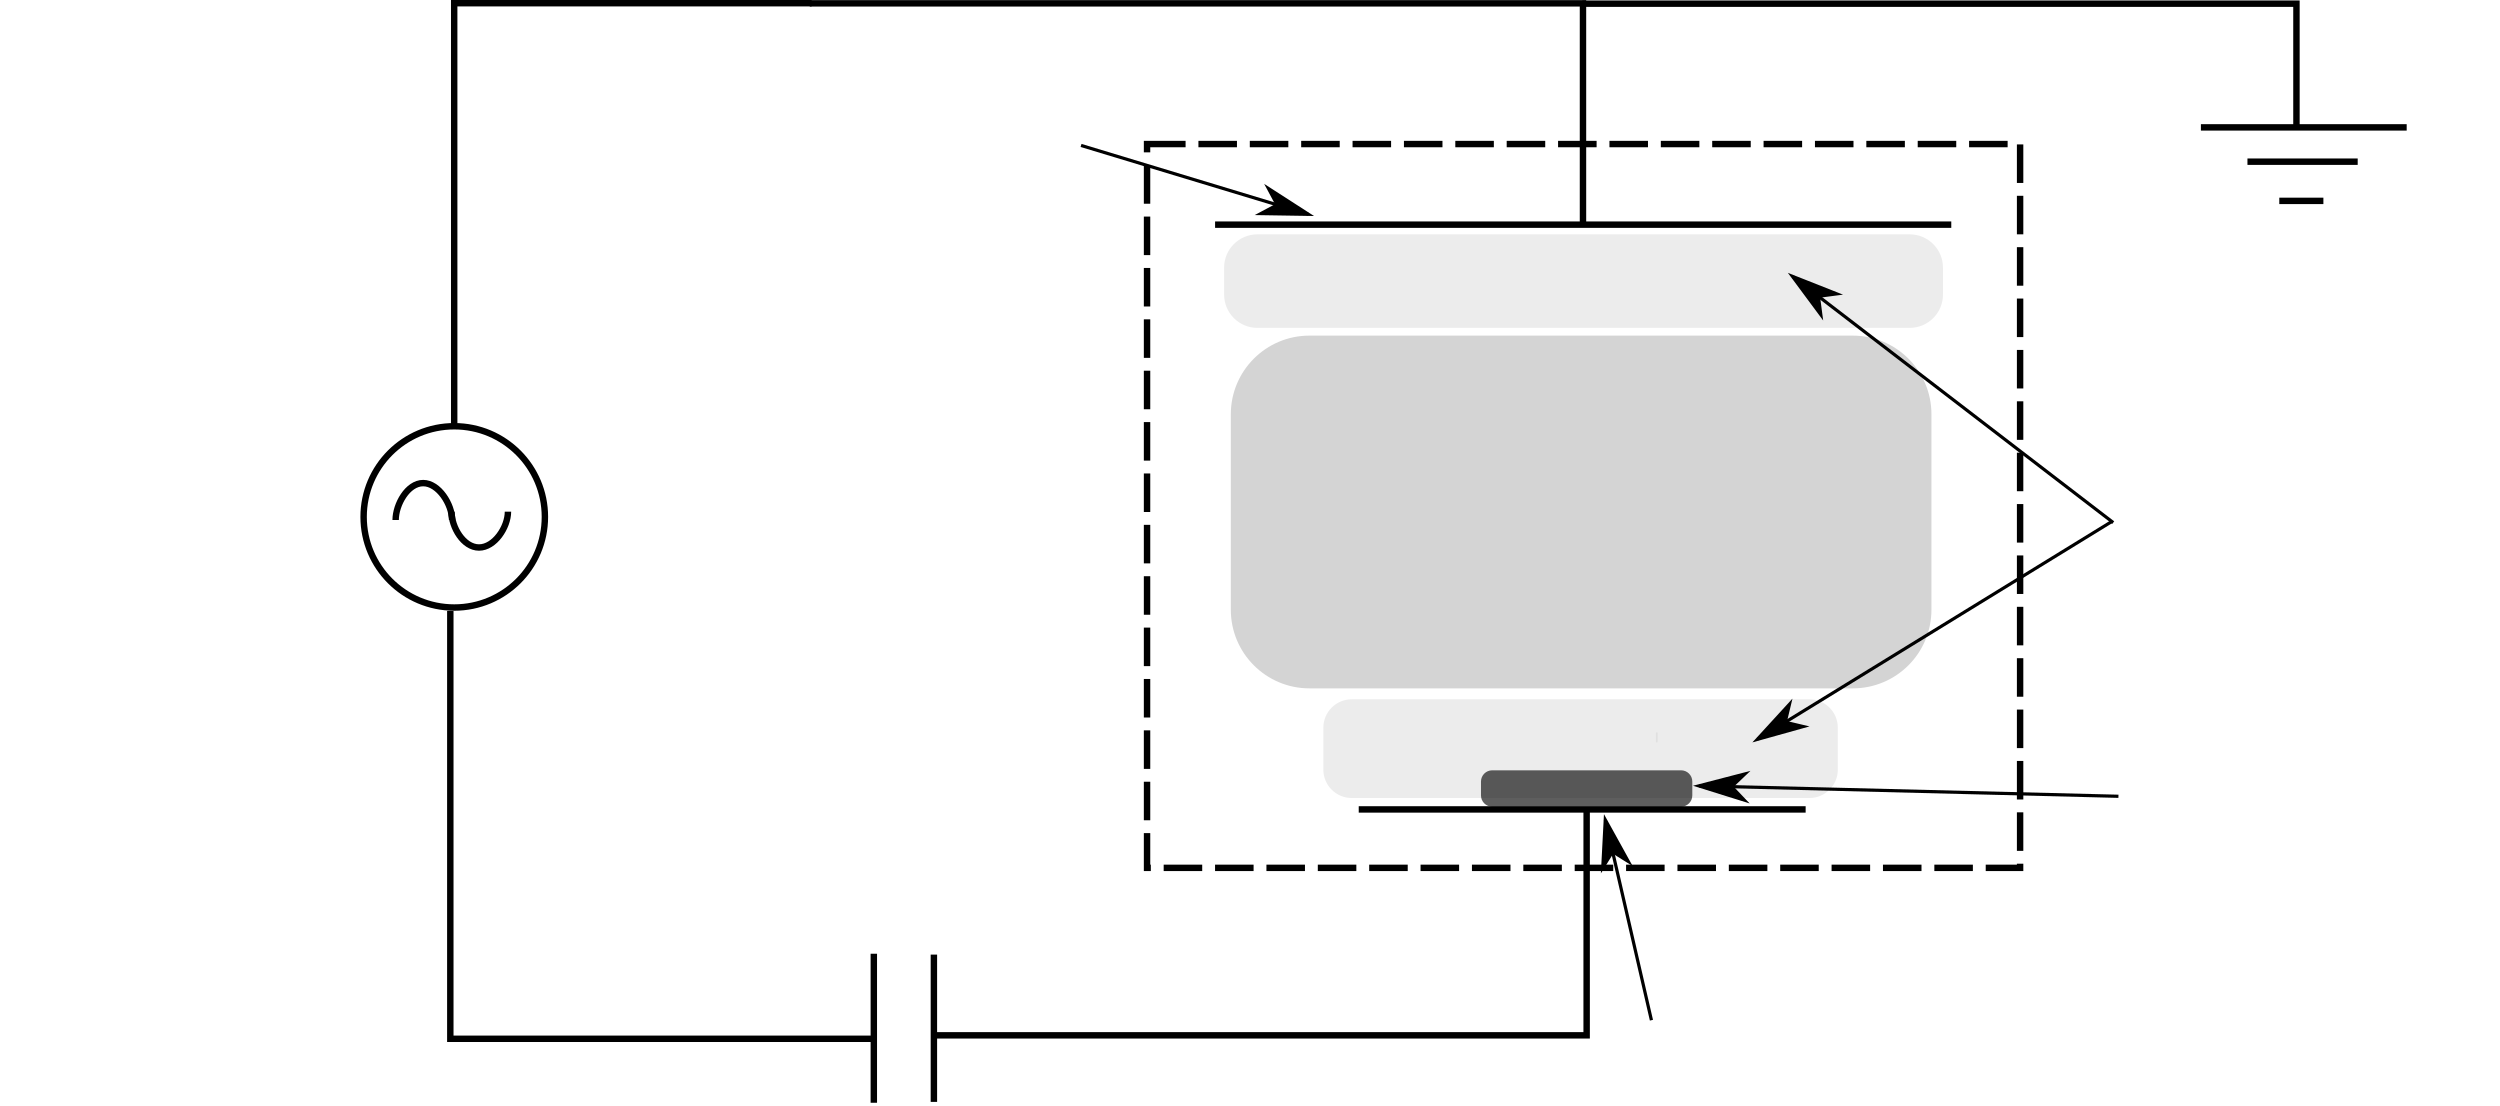
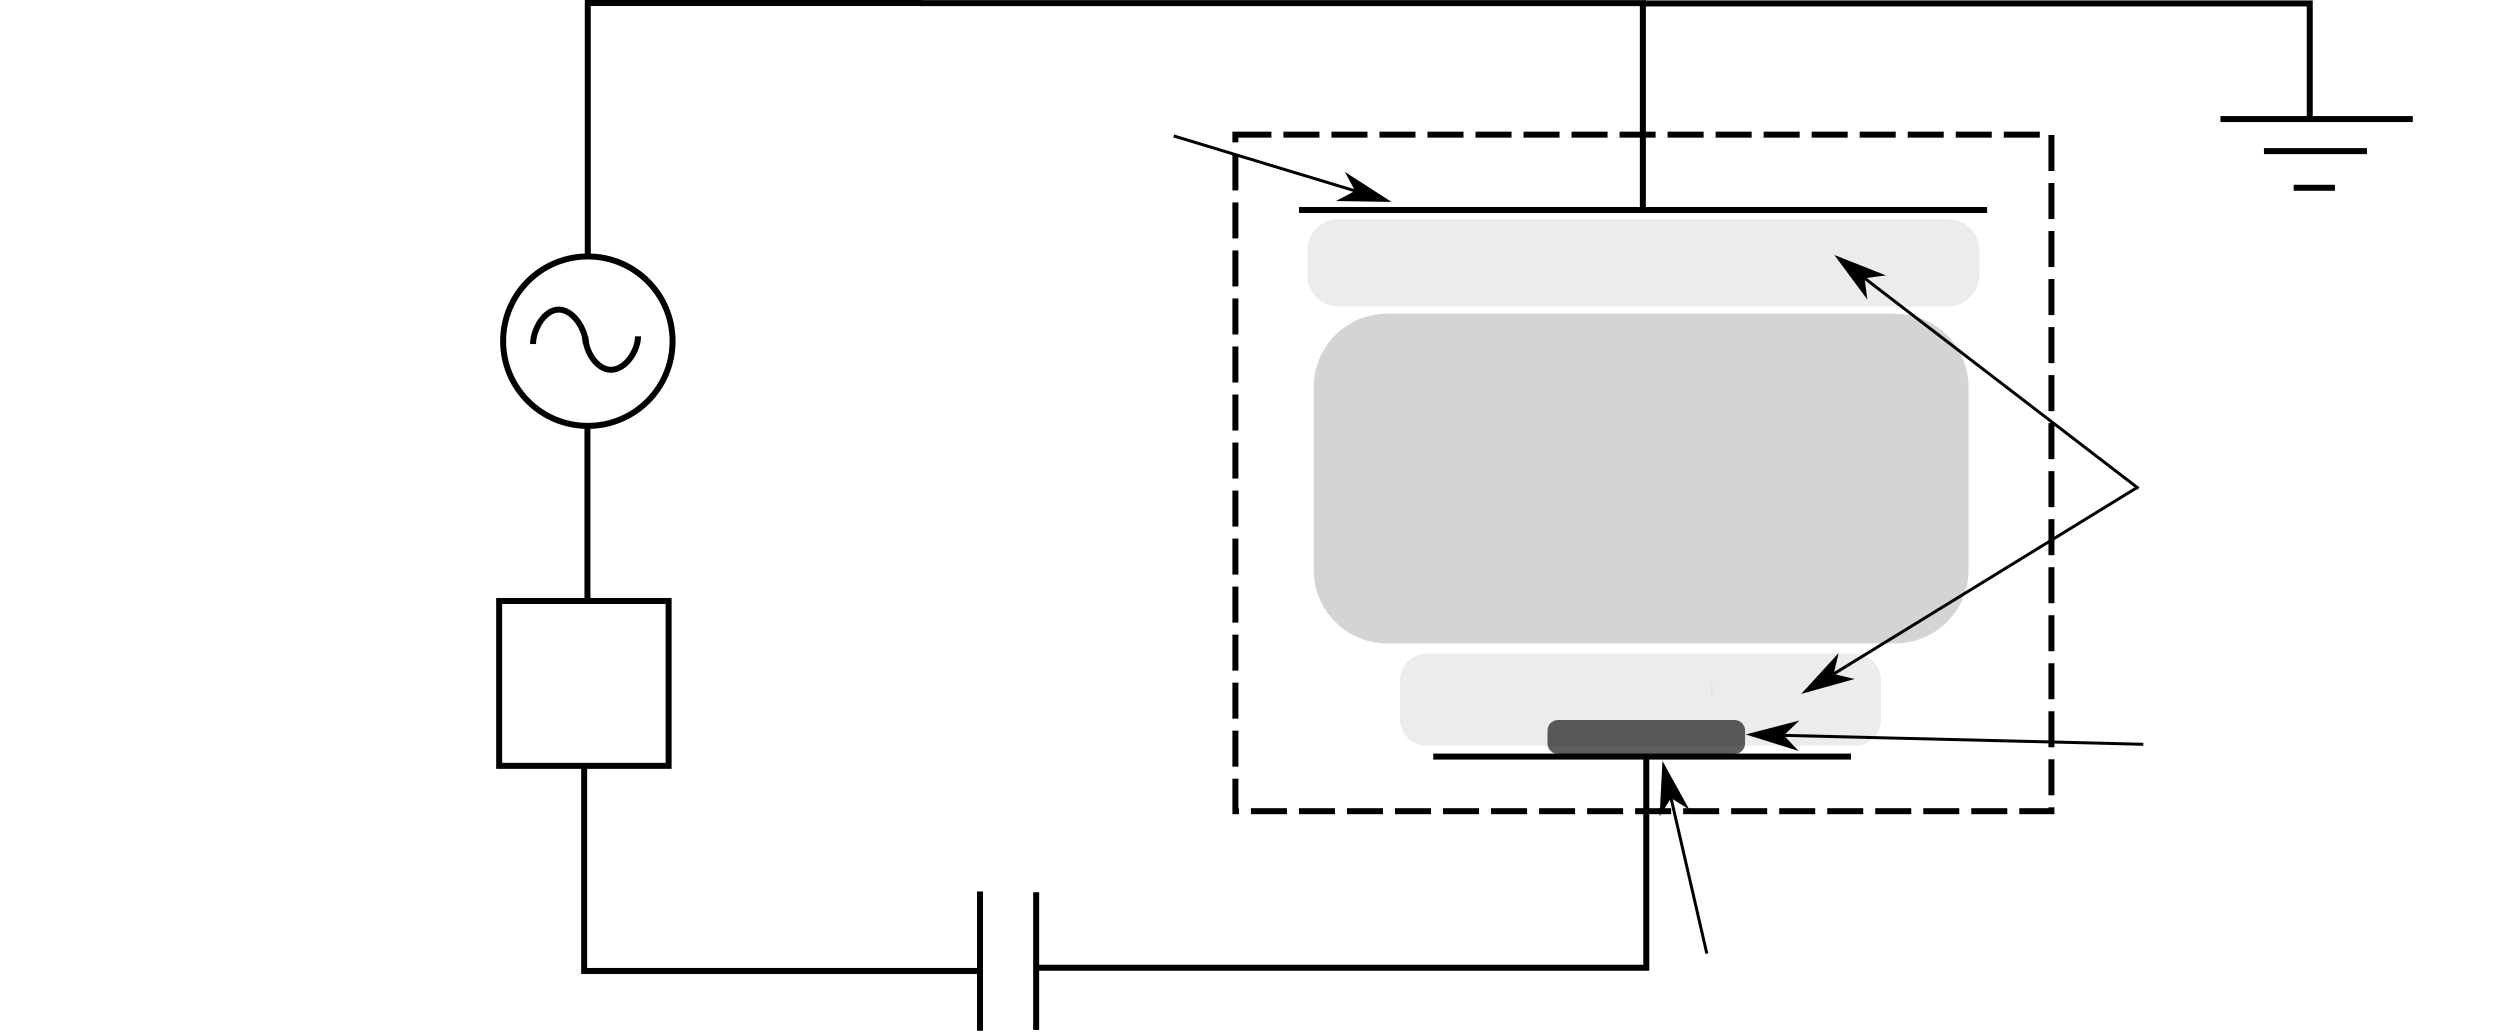
- <svg xmlns="http://www.w3.org/2000/svg" xmlns:ns1="http://www.openswatchbook.org/uri/2009/osb" id="svg2" version="1.1" width="778.547" height="344.419">
+ <svg xmlns="http://www.w3.org/2000/svg" xmlns:ns1="http://www.openswatchbook.org/uri/2009/osb" id="svg2" version="1.1" width="832.937" height="344.419">
  <defs id="defs6">
    <marker orient="auto" refY="0" refX="0" id="Arrow1Lend" style="overflow:visible">
      <path id="path5599" d="M 0,0 5,-5 -12.5,0 5,5 0,0 z" style="fill-rule:evenodd;stroke:#000000;stroke-width:1pt" transform="matrix(-0.8,0,0,-0.8,-10,0)" />
    </marker>
    <marker orient="auto" refY="0" refX="0" id="Arrow1Lstart" style="overflow:visible">
      <path id="path5596" d="M 0,0 5,-5 -12.5,0 5,5 0,0 z" style="fill-rule:evenodd;stroke:#000000;stroke-width:1pt" transform="matrix(0.8,0,0,0.8,10,0)" />
    </marker>
    <linearGradient id="linearGradient5330" ns1:paint="solid">
      <stop style="stop-color:#000000;stop-opacity:1;" offset="0" id="stop5332" />
    </linearGradient>
  </defs>
-   <path style="fill:none;stroke:#000000;stroke-width:2;stroke-linecap:butt;stroke-linejoin:miter;stroke-miterlimit:4;stroke-opacity:1;stroke-dasharray:none" d="m 562.31,252.071 -139.176,0" id="path2987" />
-   <path style="fill:none;stroke:#000000;stroke-width:2;stroke-linecap:butt;stroke-linejoin:miter;stroke-miterlimit:4;stroke-opacity:1;stroke-dasharray:none" d="m 492.97,70.024 0,-68.982 -240.807,0" id="path2989" />
-   <path style="fill:none;stroke:#000000;stroke-width:2;stroke-linecap:butt;stroke-linejoin:miter;stroke-miterlimit:4;stroke-opacity:1;stroke-dasharray:none" d="m 290.832,297.282 0,45.868" id="path2991" />
-   <path style="fill:none;stroke:#000000;stroke-width:2;stroke-linecap:butt;stroke-linejoin:miter;stroke-miterlimit:4;stroke-opacity:1;stroke-dasharray:none" d="m 272.125,343.419 0,-46.407" id="path2993" />
-   <path style="fill:none;stroke:#000000;stroke-width:2;stroke-linecap:butt;stroke-linejoin:miter;stroke-miterlimit:4;stroke-opacity:1;stroke-dasharray:none" d="m 252.76,1 -111.316,0 0,132.119" id="path2997" />
-   <path style="fill:none;stroke:#000000;stroke-width:2;stroke-linecap:butt;stroke-linejoin:miter;stroke-miterlimit:4;stroke-opacity:1;stroke-dasharray:none" d="m 378.401,69.962 229.263,0" id="path3775" />
-   <flowRoot xml:space="preserve" id="flowRoot3793" style="font-size:18px;font-style:normal;font-weight:normal;line-height:125%;letter-spacing:0px;word-spacing:0px;fill:#000000;fill-opacity:1;stroke:none;font-family:Sans" transform="translate(19.40262,-400.8965)">
+   <path style="fill:none;stroke:#000000;stroke-width:2;stroke-linecap:butt;stroke-linejoin:miter;stroke-miterlimit:4;stroke-opacity:1;stroke-dasharray:none" d="m 616.7,252.071 -139.176,0" id="path2987" />
+   <path style="fill:none;stroke:#000000;stroke-width:2;stroke-linecap:butt;stroke-linejoin:miter;stroke-miterlimit:4;stroke-opacity:1;stroke-dasharray:none" d="m 547.36,70.024 0,-68.982 -240.807,0" id="path2989" />
+   <path style="fill:none;stroke:#000000;stroke-width:2;stroke-linecap:butt;stroke-linejoin:miter;stroke-miterlimit:4;stroke-opacity:1;stroke-dasharray:none" d="m 345.222,297.282 0,45.868" id="path2991" />
+   <path style="fill:none;stroke:#000000;stroke-width:2;stroke-linecap:butt;stroke-linejoin:miter;stroke-miterlimit:4;stroke-opacity:1;stroke-dasharray:none" d="m 326.515,343.419 0,-46.407" id="path2993" />
+   <path style="fill:none;stroke:#000000;stroke-width:2;stroke-linecap:butt;stroke-linejoin:miter;stroke-miterlimit:4;stroke-opacity:1;stroke-dasharray:none" d="m 307.15,1 -111.316,0 0,84.057" id="path2997" />
+   <path style="fill:none;stroke:#000000;stroke-width:2;stroke-linecap:butt;stroke-linejoin:miter;stroke-miterlimit:4;stroke-opacity:1;stroke-dasharray:none" d="m 432.791,69.962 229.263,0" id="path3775" />
+   <flowRoot xml:space="preserve" id="flowRoot3793" style="font-size:18px;font-style:normal;font-weight:normal;line-height:125%;letter-spacing:0px;word-spacing:0px;fill:#000000;fill-opacity:1;stroke:none;font-family:Sans" transform="translate(73.79235,-400.8965)">
    <flowRegion id="flowRegion3795">
      <rect id="rect3797" width="193.774" height="42.722" x="216.66" y="535.928" />
    </flowRegion>
    <flowPara id="flowPara3799" style="font-size:28px">reaktor</flowPara>
  </flowRoot>
-   <flowRoot xml:space="preserve" id="flowRoot3809" style="font-size:28px;font-style:normal;font-weight:normal;line-height:125%;letter-spacing:0px;word-spacing:0px;fill:#000000;fill-opacity:1;stroke:none;font-family:Sans" transform="translate(-434.5156,-425.3089)">
+   <flowRoot xml:space="preserve" id="flowRoot3809" style="font-size:28px;font-style:normal;font-weight:normal;line-height:125%;letter-spacing:0px;word-spacing:0px;fill:#000000;fill-opacity:1;stroke:none;font-family:Sans" transform="translate(-372.5737,-473.109)">
    <flowRegion id="flowRegion3811">
      <rect id="rect3813" width="103.753" height="73.237" x="433.32" y="545.083" />
    </flowRegion>
    <flowPara id="flowPara3815">zdroj rf napětí</flowPara>
  </flowRoot>
-   <flowRoot xml:space="preserve" id="flowRoot3817" style="font-size:28px;font-style:normal;font-weight:normal;line-height:125%;letter-spacing:0px;word-spacing:0px;fill:#000000;fill-opacity:1;stroke:none;font-family:Sans" transform="translate(-458.928,-316.9788)">
+   <flowRoot xml:space="preserve" id="flowRoot3817" style="font-size:28px;font-style:normal;font-weight:normal;line-height:125%;letter-spacing:0px;word-spacing:0px;fill:#000000;fill-opacity:1;stroke:none;font-family:Sans" transform="translate(-392.3321,-312.4015)">
    <flowRegion id="flowRegion3819">
      <rect id="rect3821" width="180.042" height="70.186" x="625.568" y="540.505" />
    </flowRegion>
    <flowPara id="flowPara3823">blokovací kondenzátor</flowPara>
  </flowRoot>
-   <flowRoot xml:space="preserve" id="flowRoot3825" style="font-size:28px;font-style:normal;font-weight:normal;line-height:125%;letter-spacing:0px;word-spacing:0px;fill:#000000;fill-opacity:1;stroke:none;font-family:Sans" transform="translate(-691.1368,-513.6187)">
+   <flowRoot xml:space="preserve" id="flowRoot3825" style="font-size:28px;font-style:normal;font-weight:normal;line-height:125%;letter-spacing:0px;word-spacing:0px;fill:#000000;fill-opacity:1;stroke:none;font-family:Sans" transform="translate(-636.747,-513.6187)">
    <flowRegion id="flowRegion3827">
      <rect id="rect3829" width="157.155" height="68.66" x="875.795" y="526.773" />
    </flowRegion>
    <flowPara id="flowPara3831">uzemněná elektroda</flowPara>
  </flowRoot>
-   <flowRoot xml:space="preserve" id="flowRoot3833" style="font-size:28px;font-style:normal;font-weight:normal;line-height:125%;letter-spacing:0px;word-spacing:0px;fill:#000000;fill-opacity:1;stroke:none;font-family:Sans" transform="translate(-107.9996,-526.0101)">
+   <flowRoot xml:space="preserve" id="flowRoot3833" style="font-size:28px;font-style:normal;font-weight:normal;line-height:125%;letter-spacing:0px;word-spacing:0px;fill:#000000;fill-opacity:1;stroke:none;font-family:Sans" transform="translate(-53.60991,-526.0101)">
    <flowRegion id="flowRegion3835">
      <rect id="rect3837" width="119.01" height="70.186" x="775.094" y="653.413" />
    </flowRegion>
    <flowPara id="flowPara3839">stěnová vrstva</flowPara>
  </flowRoot>
-   <flowRoot xml:space="preserve" id="flowRoot3841" style="font-size:28px;font-style:normal;font-weight:normal;line-height:125%;letter-spacing:0px;word-spacing:0px;fill:#000000;fill-opacity:1;stroke:none;font-family:Sans" transform="translate(499.2591,-270.4426)">
+   <flowRoot xml:space="preserve" id="flowRoot3841" style="font-size:28px;font-style:normal;font-weight:normal;line-height:125%;letter-spacing:0px;word-spacing:0px;fill:#000000;fill-opacity:1;stroke:none;font-family:Sans" transform="translate(553.6488,-270.4426)">
    <flowRegion id="flowRegion3843">
      <rect id="rect3845" width="167.835" height="96.124" x="15.258" y="551.186" />
    </flowRegion>
    <flowPara id="flowPara3847">napájená elektroda </flowPara>
  </flowRoot>
-   <rect style="fill:none;stroke:#000000;stroke-width:2;stroke-miterlimit:4;stroke-dasharray:12, 4;stroke-dashoffset:0" id="rect3849" width="271.887" height="225.405" x="357.212" y="44.861" ry="0" />
-   <path style="fill:none;stroke:#000000;stroke-width:2;stroke-linecap:butt;stroke-linejoin:miter;stroke-miterlimit:4;stroke-opacity:1;stroke-dasharray:none" d="m 492.775,1.145 222.382,0 0,39.289" id="path5307" />
-   <path style="fill:none;stroke:#000000;stroke-width:2;stroke-linecap:butt;stroke-linejoin:miter;stroke-miterlimit:4;stroke-opacity:1;stroke-dasharray:none" d="m 685.404,39.67 64.083,0" id="path5309" />
-   <path style="fill:none;stroke:#000000;stroke-width:2;stroke-linecap:butt;stroke-linejoin:miter;stroke-miterlimit:4;stroke-opacity:1;stroke-dasharray:none" d="m 699.899,50.351 34.33,0" id="path5311" />
-   <path style="fill:none;stroke:#000000;stroke-width:2;stroke-linecap:butt;stroke-linejoin:miter;stroke-miterlimit:4;stroke-opacity:1;stroke-dasharray:none" d="m 709.816,62.557 13.732,0" id="path5313" />
-   <path style="fill:none;stroke:#000000;stroke-width:2;stroke-miterlimit:4;stroke-dasharray:none;stroke-dashoffset:0" id="path5317" d="m 281.506,267.391 a 28.227,28.227 0 1 1 -56.454,0 28.227,28.227 0 1 1 56.454,0 z" transform="translate(-111.8141,-106.4217)" />
-   <rect style="fill:#000000;fill-opacity:0.168;fill-rule:nonzero;stroke:none" id="rect5321" width="218.186" height="109.856" x="383.3" y="104.516" ry="24.486" />
-   <flowRoot xml:space="preserve" id="flowRoot5360" style="font-size:28px;font-style:normal;font-weight:normal;line-height:125%;letter-spacing:0px;word-spacing:0px;fill:#000000;fill-opacity:1;stroke:none;font-family:Sans" transform="translate(-89.69034,-98.62364)">
+   <rect style="fill:none;stroke:#000000;stroke-width:2;stroke-miterlimit:4;stroke-dasharray:12, 4;stroke-dashoffset:0" id="rect3849" width="271.887" height="225.405" x="411.602" y="44.861" ry="0" />
+   <path style="fill:none;stroke:#000000;stroke-width:2;stroke-linecap:butt;stroke-linejoin:miter;stroke-miterlimit:4;stroke-opacity:1;stroke-dasharray:none" d="m 547.164,1.145 222.382,0 0,39.289" id="path5307" />
+   <path style="fill:none;stroke:#000000;stroke-width:2;stroke-linecap:butt;stroke-linejoin:miter;stroke-miterlimit:4;stroke-opacity:1;stroke-dasharray:none" d="m 739.793,39.67 64.083,0" id="path5309" />
+   <path style="fill:none;stroke:#000000;stroke-width:2;stroke-linecap:butt;stroke-linejoin:miter;stroke-miterlimit:4;stroke-opacity:1;stroke-dasharray:none" d="m 754.288,50.351 34.33,0" id="path5311" />
+   <path style="fill:none;stroke:#000000;stroke-width:2;stroke-linecap:butt;stroke-linejoin:miter;stroke-miterlimit:4;stroke-opacity:1;stroke-dasharray:none" d="m 764.206,62.557 13.732,0" id="path5313" />
+   <rect style="fill:#000000;fill-opacity:0.168;fill-rule:nonzero;stroke:none" id="rect5321" width="218.186" height="109.856" x="437.69" y="104.516" ry="24.486" />
+   <flowRoot xml:space="preserve" id="flowRoot5360" style="font-size:28px;font-style:normal;font-weight:normal;line-height:125%;letter-spacing:0px;word-spacing:0px;fill:#000000;fill-opacity:1;stroke:none;font-family:Sans" transform="translate(-35.30061,-98.62364)">
    <flowRegion id="flowRegion5362">
      <rect id="rect5364" width="135.794" height="42.722" x="530.97" y="236.876" />
    </flowRegion>
    <flowPara id="flowPara5366">plazma</flowPara>
  </flowRoot>
-   <rect style="fill:#000000;fill-opacity:0.629;fill-rule:nonzero;stroke:none" id="rect5368" width="65.812" height="11.328" x="461.205" y="239.887" ry="3.506" />
-   <path style="fill:none;stroke:#000000;stroke-width:2;stroke-linecap:butt;stroke-linejoin:miter;stroke-miterlimit:4;stroke-opacity:1;stroke-dasharray:none" d="m 494.111,252.294 0,70.128 -202.831,0" id="path5376" />
-   <path style="fill:none;stroke:#000000;stroke-width:2;stroke-linecap:butt;stroke-linejoin:miter;stroke-miterlimit:4;stroke-opacity:1;stroke-dasharray:none" d="m 271.321,323.5 -131.085,0 0,-133.242" id="path5378" />
-   <rect style="fill:#000000;fill-opacity:0.078;stroke:none" id="rect5402" width="223.869" height="29.13" x="381.21" y="72.975" ry="10.372" />
-   <rect style="fill:#000000;fill-opacity:0.078;fill-rule:nonzero;stroke:none" id="rect5404" width="160.215" height="30.748" x="412.116" y="217.77" ry="8.847" />
-   <rect style="fill:#000000;fill-opacity:0.051;fill-rule:nonzero;stroke:none" id="rect5406" width="0.539" height="3.237" x="515.689" y="228.019" ry="0.27" />
-   <path style="fill:none;stroke:#000000;stroke-width:1;stroke-linecap:butt;stroke-linejoin:miter;stroke-miterlimit:4;stroke-opacity:1;stroke-dasharray:none;marker-end:url(#Arrow1Lend)" d="M 658.102,162.746 558.305,86.145" id="path5408" />
-   <path style="fill:none;stroke:#000000;stroke-width:1;stroke-linecap:butt;stroke-linejoin:miter;stroke-miterlimit:4;stroke-opacity:1;stroke-dasharray:none;marker-mid:none;marker-end:url(#Arrow1Lend)" d="m 657.773,162.335 -110.399,67.849" id="path5410" />
-   <path style="fill:none;stroke:#000000;stroke-width:1;stroke-linecap:butt;stroke-linejoin:miter;stroke-miterlimit:4;stroke-opacity:1;stroke-dasharray:none;marker-end:url(#Arrow1Lend)" d="m 336.658,45.293 70.706,21.415" id="path6774" />
-   <flowRoot xml:space="preserve" id="flowRoot6960" style="font-size:28px;font-style:normal;font-weight:normal;line-height:125%;letter-spacing:0px;word-spacing:0px;fill:#000000;fill-opacity:1;stroke:none;font-family:Sans" transform="translate(-109.5254,-100.3186)">
+   <rect style="fill:#000000;fill-opacity:0.629;fill-rule:nonzero;stroke:none" id="rect5368" width="65.812" height="11.328" x="515.595" y="239.887" ry="3.506" />
+   <path style="fill:none;stroke:#000000;stroke-width:2;stroke-linecap:butt;stroke-linejoin:miter;stroke-miterlimit:4;stroke-opacity:1;stroke-dasharray:none" d="m 548.501,252.294 0,70.128 -202.831,0" id="path5376" />
+   <path style="fill:none;stroke:#000000;stroke-width:2;stroke-linecap:butt;stroke-linejoin:miter;stroke-miterlimit:4;stroke-opacity:1;stroke-dasharray:none" d="m 325.711,323.5 -131.085,0 0,-68.397" id="path5378" />
+   <rect style="fill:#000000;fill-opacity:0.078;stroke:none" id="rect5402" width="223.869" height="29.13" x="435.6" y="72.975" ry="10.372" />
+   <rect style="fill:#000000;fill-opacity:0.078;fill-rule:nonzero;stroke:none" id="rect5404" width="160.215" height="30.748" x="466.506" y="217.77" ry="8.847" />
+   <rect style="fill:#000000;fill-opacity:0.051;fill-rule:nonzero;stroke:none" id="rect5406" width="0.539" height="3.237" x="570.079" y="228.019" ry="0.27" />
+   <path style="fill:none;stroke:#000000;stroke-width:1;stroke-linecap:butt;stroke-linejoin:miter;stroke-miterlimit:4;stroke-opacity:1;stroke-dasharray:none;marker-end:url(#Arrow1Lend)" d="M 712.492,162.746 612.695,86.145" id="path5408" />
+   <path style="fill:none;stroke:#000000;stroke-width:1;stroke-linecap:butt;stroke-linejoin:miter;stroke-miterlimit:4;stroke-opacity:1;stroke-dasharray:none;marker-mid:none;marker-end:url(#Arrow1Lend)" d="M 712.163,162.335 601.764,230.184" id="path5410" />
+   <path style="fill:none;stroke:#000000;stroke-width:1;stroke-linecap:butt;stroke-linejoin:miter;stroke-miterlimit:4;stroke-opacity:1;stroke-dasharray:none;marker-end:url(#Arrow1Lend)" d="m 391.048,45.293 70.706,21.415" id="path6774" />
+   <flowRoot xml:space="preserve" id="flowRoot6960" style="font-size:28px;font-style:normal;font-weight:normal;line-height:125%;letter-spacing:0px;word-spacing:0px;fill:#000000;fill-opacity:1;stroke:none;font-family:Sans" transform="translate(-55.13569,-100.3186)">
    <flowRegion id="flowRegion6962">
      <rect id="rect6964" width="122.993" height="37.761" x="775.719" y="332.114" />
    </flowRegion>
    <flowPara id="flowPara6966">vzorek</flowPara>
  </flowRoot>
-   <path style="fill:none;stroke:#000000;stroke-width:1;stroke-linecap:butt;stroke-linejoin:miter;stroke-miterlimit:4;stroke-opacity:1;stroke-dasharray:none;marker-end:url(#Arrow1Lend)" d="M 659.721,247.978 529.175,244.742" id="path6968" />
-   <path style="fill:none;stroke:#000000;stroke-width:1;stroke-linecap:butt;stroke-linejoin:miter;stroke-miterlimit:4;stroke-opacity:1;stroke-dasharray:none;marker-end:url(#Arrow1Lend)" d="m 514.286,317.712 -14.348,-62.288" id="path7154" />
-   <path style="fill:none;stroke:#000000;stroke-width:2;stroke-miterlimit:4;stroke-opacity:1;stroke-dasharray:none" d="m 140.604,159.353 c 0,4.817 3.713,11.151 8.569,11.151 4.855,0 9.014,-6.334 9.014,-11.151 l 0,0" id="path7340" />
-   <path style="fill:none;stroke:#000000;stroke-width:2;stroke-miterlimit:4;stroke-opacity:1;stroke-dasharray:none" d="m 140.795,161.928 c 0,-4.817 -4.159,-11.482 -9.014,-11.482 -4.855,0 -8.569,6.665 -8.569,11.482 l 0,0" id="path7340-5" />
+   <path style="fill:none;stroke:#000000;stroke-width:1;stroke-linecap:butt;stroke-linejoin:miter;stroke-miterlimit:4;stroke-opacity:1;stroke-dasharray:none;marker-end:url(#Arrow1Lend)" d="M 714.11,247.978 583.565,244.742" id="path6968" />
+   <path style="fill:none;stroke:#000000;stroke-width:1;stroke-linecap:butt;stroke-linejoin:miter;stroke-miterlimit:4;stroke-opacity:1;stroke-dasharray:none;marker-end:url(#Arrow1Lend)" d="M 568.676,317.712 554.328,255.424" id="path7154" />
+   <g id="g3046" transform="translate(54.38973,-47.29904)">
+     <path transform="translate(-111.8141,-106.4217)" d="m 281.506,267.391 c 0,15.589 -12.638,28.227 -28.227,28.227 -15.589,0 -28.227,-12.638 -28.227,-28.227 0,-15.589 12.638,-28.227 28.227,-28.227 15.589,0 28.227,12.638 28.227,28.227 z" id="path5317" style="fill:none;stroke:#000000;stroke-width:2;stroke-miterlimit:4;stroke-dasharray:none;stroke-dashoffset:0" />
+     <path id="path7340" d="m 140.604,159.353 c 0,4.817 3.713,11.151 8.569,11.151 4.855,0 9.014,-6.334 9.014,-11.151 l 0,0" style="fill:none;stroke:#000000;stroke-width:2;stroke-miterlimit:4;stroke-opacity:1;stroke-dasharray:none" />
+     <path id="path7340-5" d="m 140.795,161.928 c 0,-4.817 -4.159,-11.482 -9.014,-11.482 -4.855,0 -8.569,6.665 -8.569,11.482 l 0,0" style="fill:none;stroke:#000000;stroke-width:2;stroke-miterlimit:4;stroke-opacity:1;stroke-dasharray:none" />
+   </g>
+   <rect style="fill:none;stroke:#000000;stroke-width:2;stroke-linejoin:miter;stroke-miterlimit:4;stroke-opacity:1;stroke-dasharray:none;stroke-dashoffset:0" id="rect3051" width="56.454" height="54.928" x="166.311" y="200.233" />
+   <flowRoot xml:space="preserve" id="flowRoot3053" style="font-size:18px;font-style:normal;font-weight:normal;line-height:125%;letter-spacing:0px;word-spacing:0px;fill:#000000;fill-opacity:1;stroke:none;font-family:Sans" transform="translate(54.38973,0)">
+     <flowRegion id="flowRegion3055">
+       <rect id="rect3057" width="48.825" height="37.382" x="118.248" y="211.677" />
+     </flowRegion>
+     <flowPara id="flowPara3059" />
+   </flowRoot>
+   <flowRoot xml:space="preserve" id="flowRoot3061" style="font-size:28px;font-style:normal;font-weight:normal;line-height:125%;letter-spacing:0px;word-spacing:0px;fill:#000000;fill-opacity:1;stroke:none;font-family:Sans" transform="translate(56.5475,0)">
+     <flowRegion id="flowRegion3063">
+       <rect id="rect3065" width="43.485" height="38.907" x="120.536" y="208.625" />
+     </flowRegion>
+     <flowPara id="flowPara3067">LC</flowPara>
+   </flowRoot>
+   <path style="fill:none;stroke:#000000;stroke-width:2;stroke-linecap:butt;stroke-linejoin:miter;stroke-miterlimit:4;stroke-opacity:1;stroke-dasharray:none" d="m 195.724,199.848 0,-58.009" id="path3849" />
+   <flowRoot xml:space="preserve" id="flowRoot3851" style="font-size:28px;font-style:normal;font-weight:normal;line-height:125%;letter-spacing:0px;word-spacing:0px;fill:#000000;fill-opacity:1;stroke:none;font-family:Sans" transform="translate(11.58203,1.82317)">
+     <flowRegion id="flowRegion3853">
+       <rect id="rect3855" width="177.371" height="110.237" x="-14.113" y="190.316" />
+     </flowRegion>
+     <flowPara id="flowPara3863">přizpůsobo-bovací člen</flowPara>
+   </flowRoot>
</svg>
